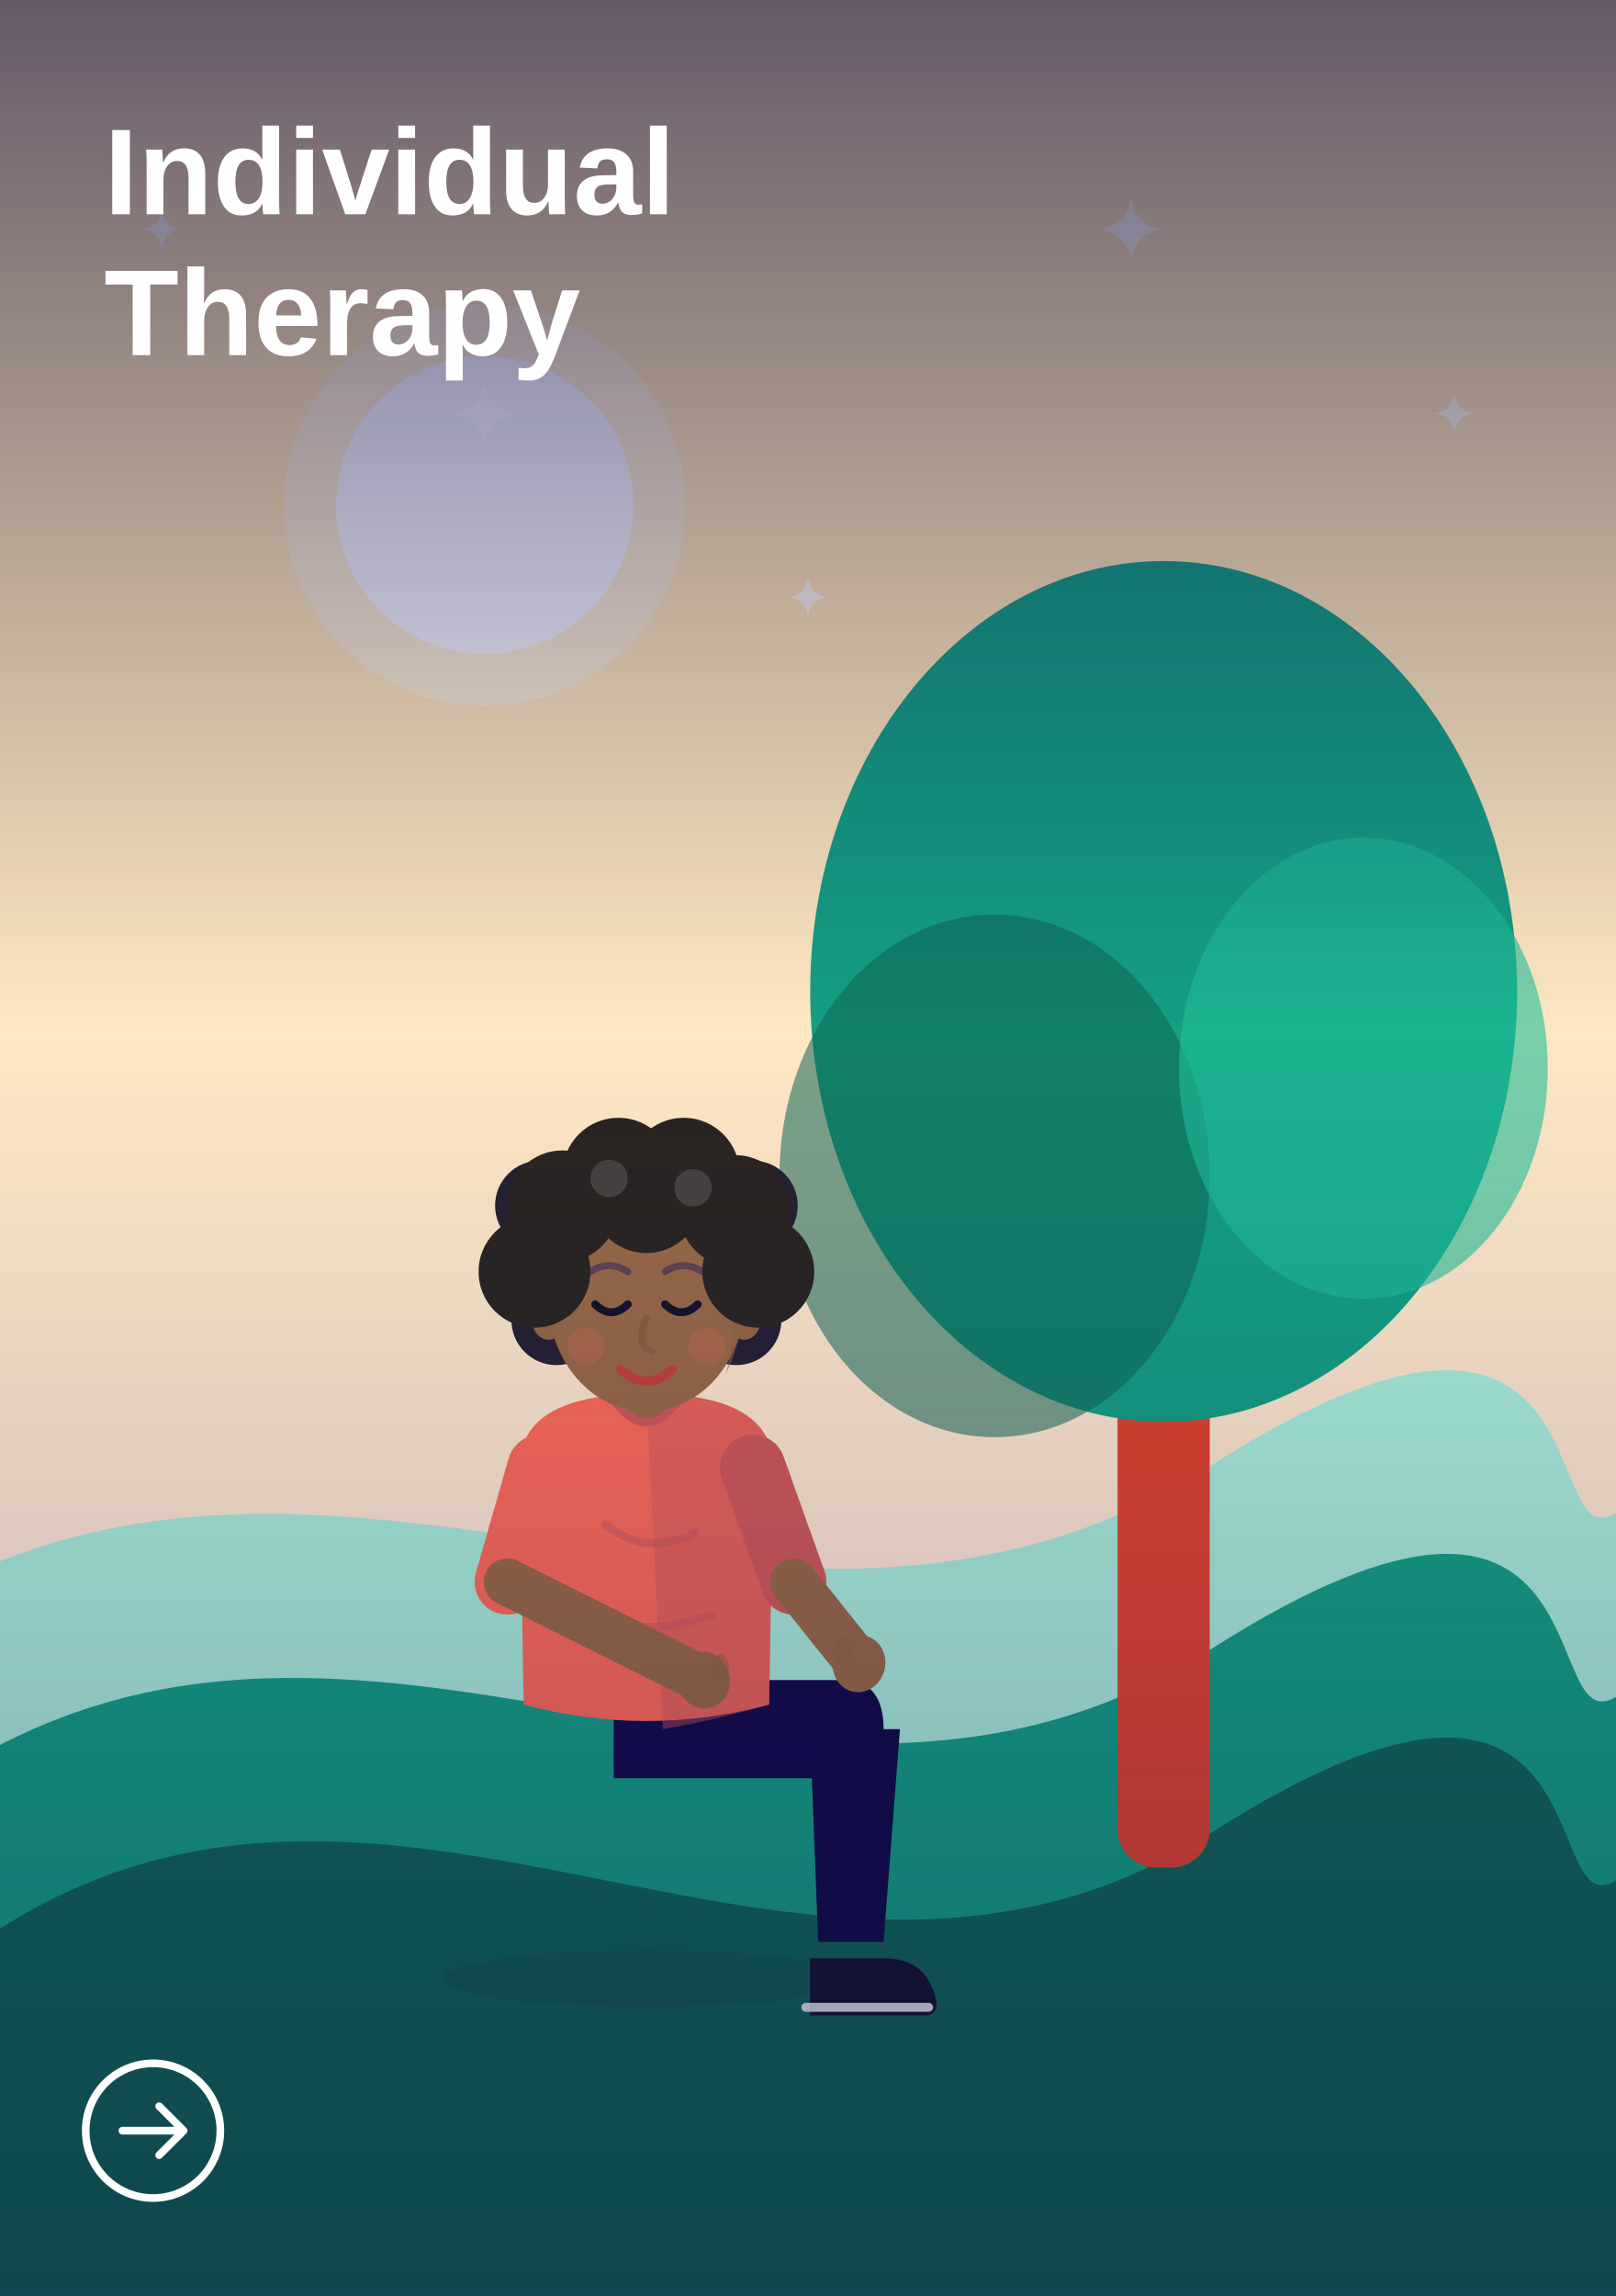
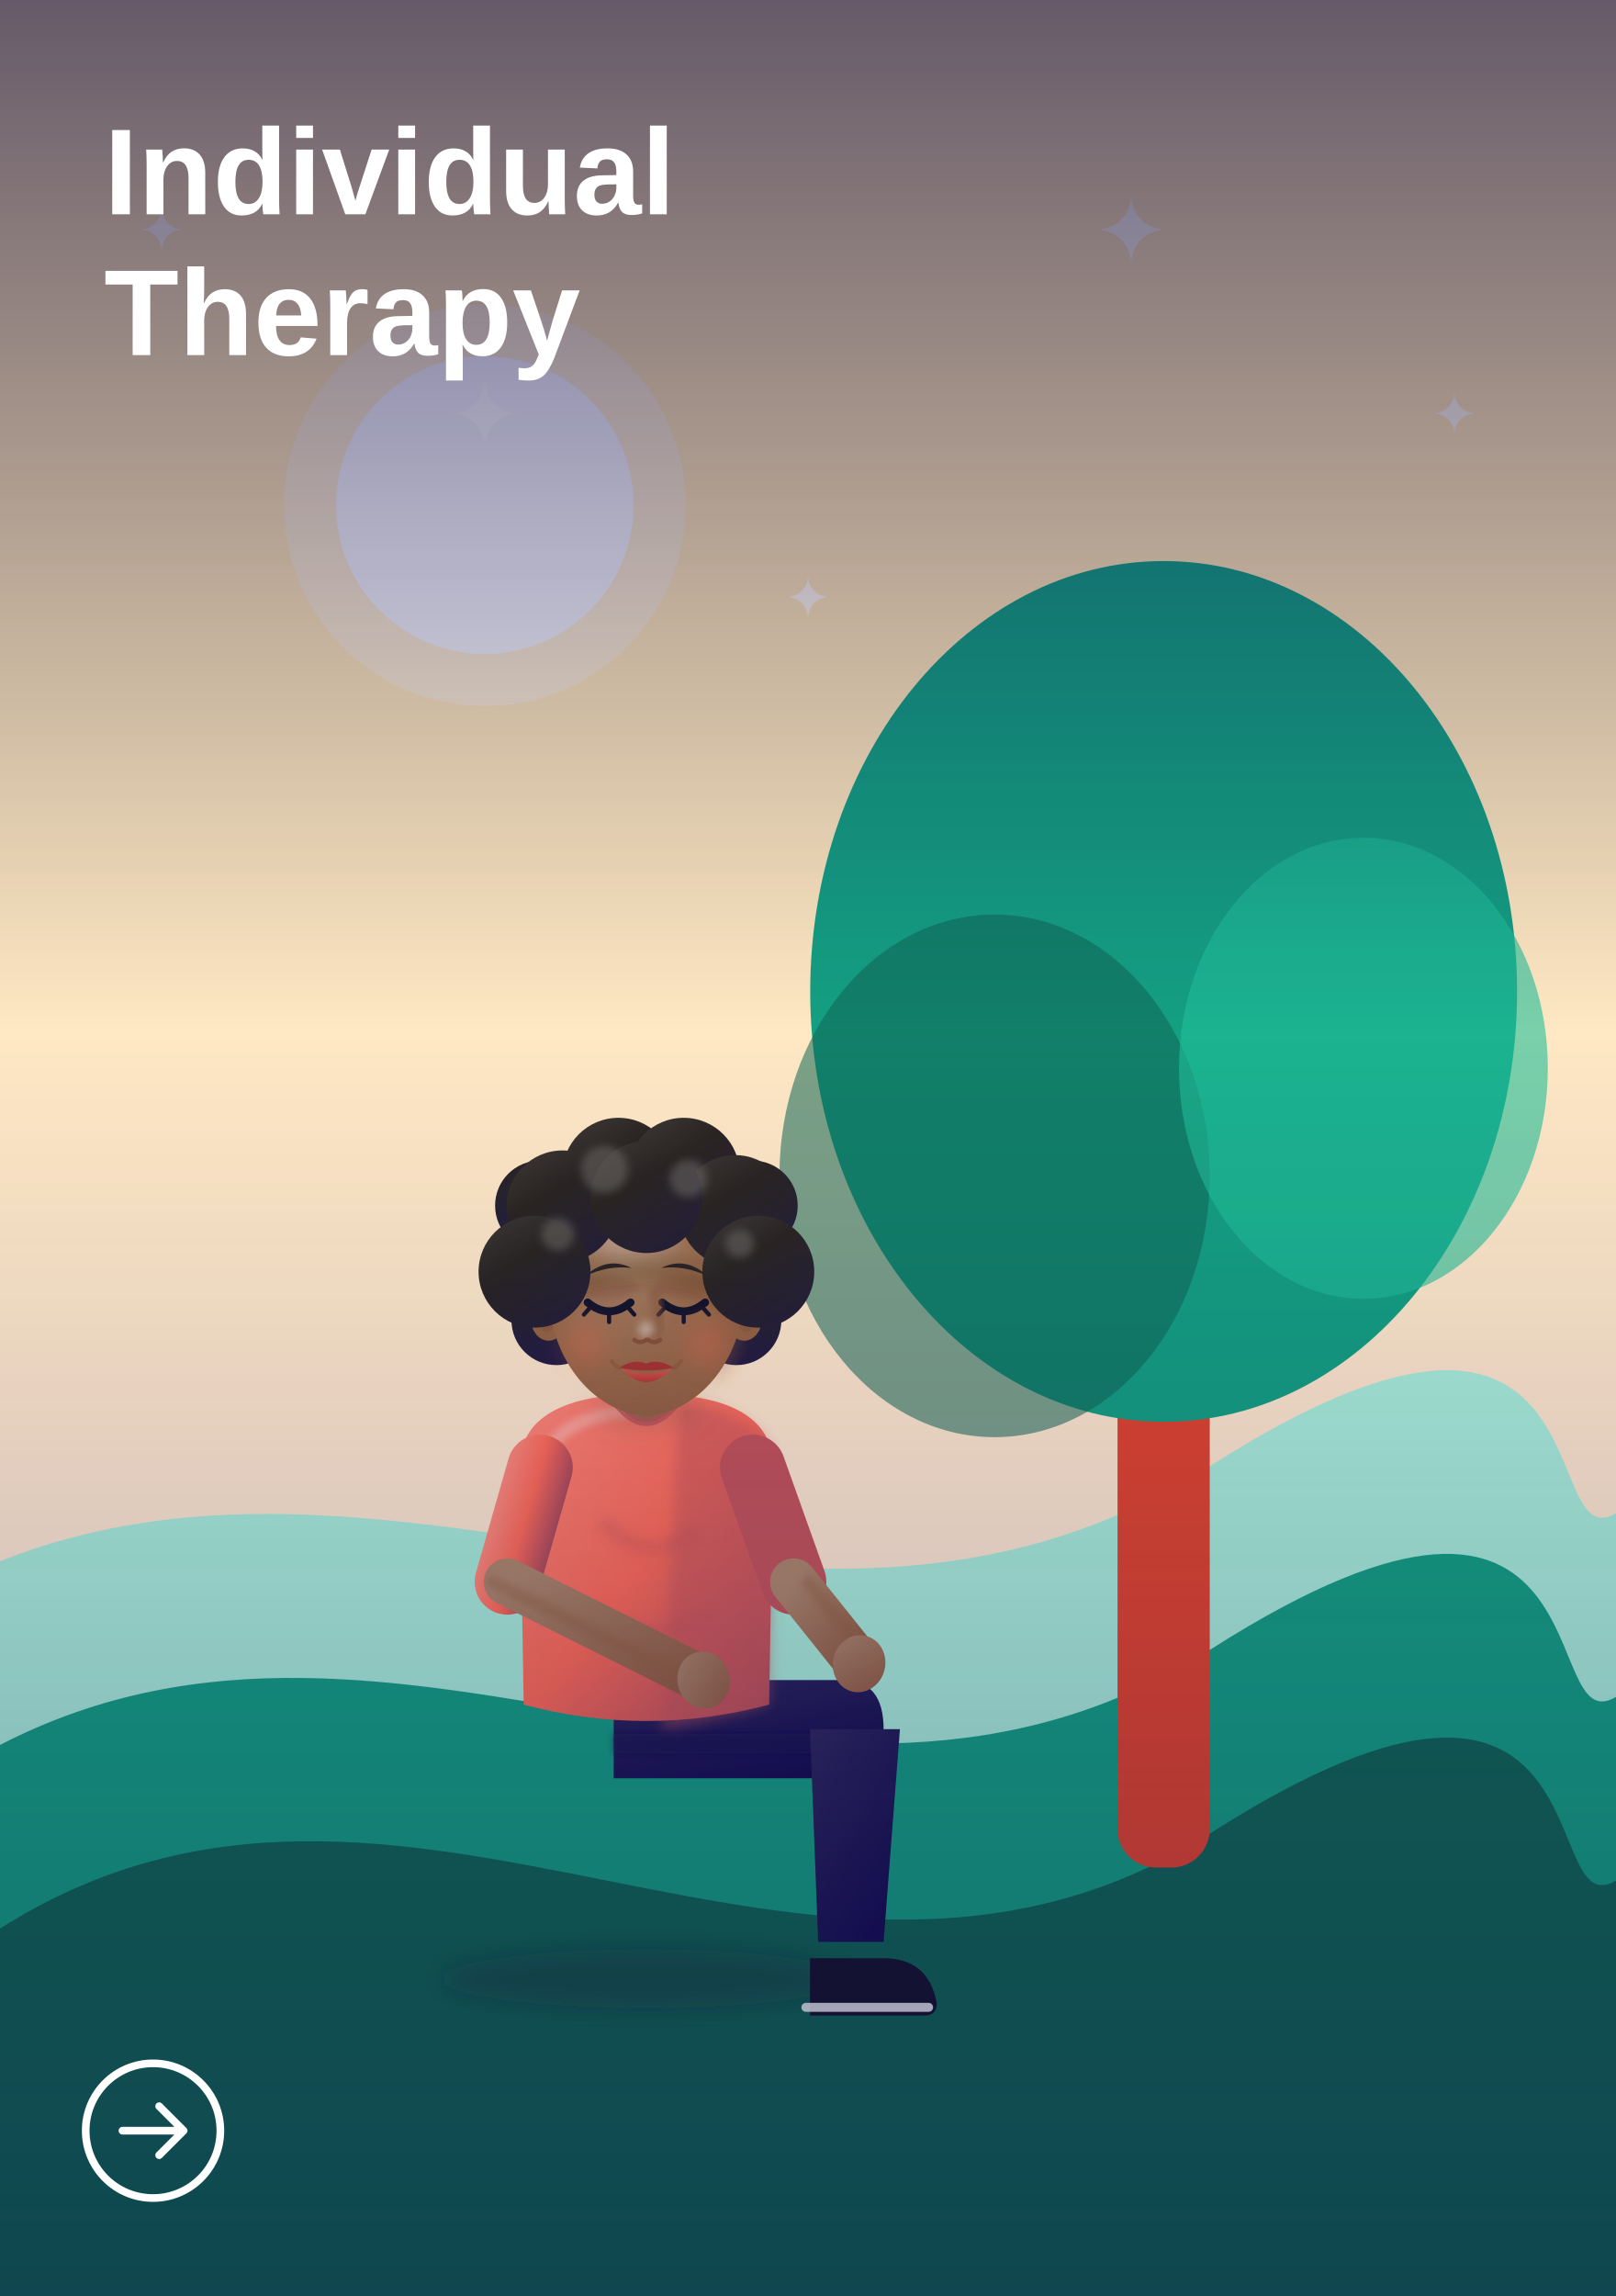
<svg xmlns="http://www.w3.org/2000/svg" viewBox="0 0 528 750" width="528" height="750" preserveAspectRatio="xMidYMid slice">
+   <defs>
+     <filter id="b1" x="-60%" y="-60%" width="220%" height="220%">
+       <feGaussianBlur stdDeviation="0.8" />
+     </filter>
+     <filter id="b2" x="-60%" y="-60%" width="220%" height="220%">
+       <feGaussianBlur stdDeviation="1.6" />
+     </filter>
+     <filter id="b3" x="-60%" y="-60%" width="220%" height="220%">
+       <feGaussianBlur stdDeviation="2.6" />
+     </filter>
+     <filter id="b5" x="-60%" y="-60%" width="220%" height="220%">
+       <feGaussianBlur stdDeviation="4.5" />
+     </filter>
+     <filter id="b8" x="-60%" y="-60%" width="220%" height="220%">
+       <feGaussianBlur stdDeviation="8" />
+     </filter>
+     <radialGradient id="pgl" cx="0.2" cy="0.12" r="0.95">
+       <stop offset="0" stop-color="#ffffff" stop-opacity="0.2" />
+       <stop offset="1" stop-color="#ffffff" stop-opacity="0" />
+     </radialGradient>
+     <linearGradient id="pvg" x1="0" y1="0.55" x2="0" y2="1">
+       <stop offset="0" stop-color="#1b1464" stop-opacity="0" />
+       <stop offset="1" stop-color="#1b1464" stop-opacity="0.14" />
+     </linearGradient>
+     <filter id="pgr" x="0" y="0" width="100%" height="100%">
+       <feTurbulence type="fractalNoise" baseFrequency="0.9" numOctaves="2" seed="7" />
+       <feColorMatrix type="saturate" values="0" />
+     </filter>
+   </defs>
  <defs>
    <linearGradient id="sg" x1="0" y1="0" x2="0" y2="1">
      <stop offset="0" stop-color="#ffe7a8" />
      <stop offset="1" stop-color="#ffe9e4" />
    </linearGradient>
  </defs>
  <rect x="0" y="0" width="528" height="750" rx="0" fill="url(#sg)" />
  <circle cx="158.4" cy="165" r="48.6" fill="#f7f7fb" />
  <circle cx="158.4" cy="165" r="65.6" fill="#f7f7fb" opacity="0.35" />
  <path d="M0 510C132 457.5 264 562.5 396 478.5S501.6 510 528 494.3V750H0Z" fill="#a9eeda" />
  <path d="M0 570C132 501.8 264 622.5 396 538.5S501.6 570 528 554.3V750H0Z" fill="#14a082" />
  <path d="M0 630C132 546 264 682.5 396 598.5S501.6 630 528 614.3V750H0Z" fill="#0f6654" />
  <g transform="translate(380.2 600) scale(2.510429)">
    <rect x="-6" y="-70" width="12" height="74" rx="5" fill="#e0452e" />
    <ellipse cx="0" cy="-110" rx="46" ry="56" fill="#14a082" />
    <ellipse cx="-22" cy="-86" rx="28" ry="34" fill="#0f6654" opacity="0.55" />
    <ellipse cx="26" cy="-100" rx="24" ry="30" fill="#1fbf9a" opacity="0.6" />
  </g>
  <g transform="translate(211.2 404.5) scale(1.336196 1.336196)">
-     <ellipse cx="0" cy="181" rx="50" ry="7" fill="#14142b" opacity="0.1" />
-     <circle cx="-24" cy="6" r="11" fill="#262132" />
-     <circle cx="-26" cy="-8" r="11" fill="#262132" />
-     <circle cx="24" cy="6" r="11" fill="#262132" />
-     <circle cx="26" cy="-8" r="11" fill="#262132" />
-     <circle cx="-22" cy="20" r="11" fill="#262132" />
-     <circle cx="22" cy="20" r="11" fill="#262132" />
-     <path d="M-8 108h56q10 0 10 12v8q0 4-4 4H-8z" fill="#110c47" />
-     <path d="M-8 128h60v-6H-8z" fill="#130e4d" opacity="0.5" />
-     <path d="M40 120h22l-4 52H42z" fill="#110c47" />
+     <defs>
+       <linearGradient id="t376" x1="0" y1="0" x2="1" y2="1">
+         <stop offset="0" stop-color="#ff8979" />
+         <stop offset="0.5" stop-color="#ff6b57" />
+         <stop offset="1" stop-color="#b14d5b" />
+       </linearGradient>
+       <linearGradient id="b377" x1="0" y1="0" x2="0.6" y2="1">
+         <stop offset="0" stop-color="#2e295d" />
+         <stop offset="1" stop-color="#150f51" />
+       </linearGradient>
+       <linearGradient id="k378" x1="0" y1="0" x2="1" y2="1">
+         <stop offset="0" stop-color="#ae886c" />
+         <stop offset="1" stop-color="#925e40" />
+       </linearGradient>
+       <linearGradient id="d379" x1="0" y1="0" x2="0.5" y2="1">
+         <stop offset="0" stop-color="#ff8170" />
+         <stop offset="1" stop-color="#a84a5c" />
+       </linearGradient>
+     </defs>
+     <g filter="url(#b3)">
+       <ellipse cx="0" cy="181" rx="50" ry="7" fill="#14142b" opacity="0.28" />
+     </g>
+     <defs>
+       <linearGradient id="h371" x1="0" y1="0" x2="0.6" y2="1">
+         <stop offset="0" stop-color="#3f3b37" />
+         <stop offset="0.45" stop-color="#2a2521" />
+         <stop offset="1" stop-color="#262035" />
+       </linearGradient>
+       <linearGradient id="hl372" x1="0" y1="0" x2="0" y2="1">
+         <stop offset="0" stop-color="#2a2521" />
+         <stop offset="1" stop-color="#231d43" />
+       </linearGradient>
+     </defs>
+     <circle cx="-24" cy="6" r="11" fill="url(#hl372)" />
+     <circle cx="-26" cy="-8" r="11" fill="url(#hl372)" />
+     <circle cx="24" cy="6" r="11" fill="url(#hl372)" />
+     <circle cx="26" cy="-8" r="11" fill="url(#hl372)" />
+     <circle cx="-22" cy="20" r="11" fill="url(#hl372)" />
+     <circle cx="22" cy="20" r="11" fill="url(#hl372)" />
+     <path d="M-8 108h56q10 0 10 12v8q0 4-4 4H-8z" fill="url(#b377)" />
+     <g filter="url(#b1)">
+       <path d="M-8 126h60v-5H-8z" fill="#140e4f" opacity="0.5" />
+     </g>
+     <path d="M40 120h22l-4 52H42z" fill="url(#b377)" />
    <path d="M40 176h18q11 0 13 11q0 3-3 3h-28z" fill="#14142b" />
+     <g filter="url(#b1)">
+       <path d="M46 179h12" stroke="#8a8a95" stroke-width="2" opacity="0.5" />
+     </g>
    <path d="M39 188h30" stroke="#fff" stroke-width="2.2" stroke-linecap="round" opacity="0.85" />
-     <path d="M-7 26h14v16Q0 48 -7 42Z" fill="#9a6a47" />
-     <path d="M-7 36Q0 44 7 36V42Q0 48 -7 42Z" fill="#966343" opacity="0.6" />
-     <path d="M-31 56C-31 42-17 38 0 38S31 42 31 56L30 114Q0 122 -30 114Z" fill="#ff6b57" />
-     <path d="M0 38C17 38 31 42 31 56L30 114Q16 118 4 120Z" fill="#d15a5a" opacity="0.45" />
-     <path d="M-10 70Q0 78 12 72M-14 92Q0 98 16 92" stroke="#d15a5a" stroke-width="2" fill="none" stroke-linecap="round" opacity="0.6" />
-     <path d="M-9 38Q0 52 9 38" fill="#9a6a47" />
-     <path d="M-9 38Q0 52 9 38" stroke="#d15a5a" stroke-width="2" fill="none" />
-     <path d="M-26 56L-34 84" stroke="#ff6b57" stroke-width="16" stroke-linecap="round" fill="none" />
-     <path d="M-34 84L14 108" stroke="#9a6a47" stroke-width="11.5" stroke-linecap="round" fill="none" />
-     <path d="M-34 84L-10 96" stroke="#ff6b57" stroke-width="15" stroke-linecap="round" fill="none" opacity="0" />
-     <ellipse cx="14" cy="108" rx="6.4" ry="7" fill="#9a6a47" transform="rotate(-14 14 108)" />
-     <ellipse cx="18" cy="105" rx="2.2" ry="3.4" fill="#966343" opacity="0.5" />
-     <path d="M26 56L36 84" stroke="#d15a5a" stroke-width="16" stroke-linecap="round" fill="none" />
-     <path d="M36 84L52 104" stroke="#9a6a47" stroke-width="11.5" stroke-linecap="round" fill="none" />
-     <path d="M36 84L44 94" stroke="#d15a5a" stroke-width="15" stroke-linecap="round" fill="none" opacity="0" />
-     <ellipse cx="52" cy="104" rx="6.4" ry="7" fill="#9a6a47" transform="rotate(14 52 104)" />
-     <ellipse cx="48" cy="101" rx="2.2" ry="3.4" fill="#966343" opacity="0.5" />
+     <path d="M-7 26h14v16Q0 48 -7 42Z" fill="url(#k378)" />
+     <g filter="url(#b1)">
+       <path d="M-7 34Q0 46 7 34V44Q0 50 -7 44Z" fill="#946141" opacity="0.55" />
+     </g>
+     <path d="M-31 56C-31 42-17 38 0 38S31 42 31 56L30 114Q0 122 -30 114Z" fill="url(#t376)" />
+     <g filter="url(#b2)">
+       <path d="M8 40C26 42 31 50 31 56L30 114Q16 118 4 120Z" fill="#c4545a" opacity="0.5" />
+       <path d="M-10 70Q0 80 12 72M-14 92Q0 100 16 92" stroke="#c4545a" stroke-width="3" fill="none" stroke-linecap="round" opacity="0.4" />
+     </g>
+     <g filter="url(#b1)">
+       <path d="M-24 52C-20 44-8 42 0 42" stroke="#ffbcb3" stroke-width="3" fill="none" opacity="0.6" />
+     </g>
+     <path d="M-9 38Q0 52 9 38" fill="url(#k378)" />
+     <path d="M-9 38Q0 52 9 38" stroke="#c4545a" stroke-width="1.8" fill="none" opacity="0.8" />
+     <path d="M-26 56L-34 84" stroke="url(#t376)" stroke-width="16" stroke-linecap="round" fill="none" />
+     <path d="M-34 84L14 108" stroke="url(#k378)" stroke-width="11.5" stroke-linecap="round" fill="none" />
+     <g filter="url(#b1)">
+       <path d="M-34 84L14 108" stroke="#946141" stroke-width="3" stroke-linecap="round" fill="none" opacity="0.4" transform="translate(-3.5 0)" />
+     </g>
+     <ellipse cx="14" cy="108" rx="6.4" ry="7" fill="url(#k378)" transform="rotate(-14 14 108)" />
+     <path d="M26 56L36 84" stroke="#c4545a" stroke-width="16" stroke-linecap="round" fill="none" />
+     <path d="M36 84L52 104" stroke="url(#k378)" stroke-width="11.5" stroke-linecap="round" fill="none" />
+     <g filter="url(#b1)">
+       <path d="M36 84L52 104" stroke="#946141" stroke-width="3" stroke-linecap="round" fill="none" opacity="0.4" transform="translate(3.5 0)" />
+     </g>
+     <ellipse cx="52" cy="104" rx="6.4" ry="7" fill="url(#k378)" transform="rotate(14 52 104)" />
    <g transform="translate(0 15) scale(1.14)">
-       <ellipse cx="-21" cy="4" rx="3.6" ry="4.6" fill="#976645" />
-       <ellipse cx="21" cy="4" rx="3.6" ry="4.6" fill="#976645" />
-       <ellipse cx="0" cy="0" rx="21" ry="24" fill="#9a6a47" />
-       <path d="M10-22C22-18 24 2 17 16C20 6 19-12 10-22Z" fill="#976544" opacity="0.55" />
-       <path d="M-12-6q4-2.6 8 0M4-6q4-2.6 8 0" stroke="#543b57" stroke-width="1.5" fill="none" stroke-linecap="round" opacity="0.8" />
-       <path d="M-11 1q3.5 3.4 7 0M4 1q3.5 3.4 7 0" stroke="#14142b" stroke-width="1.7" fill="none" stroke-linecap="round" />
-       <path d="M0 4q-2.6 6 1.2 7" stroke="#915d3f" stroke-width="1.5" fill="none" stroke-linecap="round" />
-       <path d="M-5.5 15q5.5 5 11 0" stroke="#c4413a" stroke-width="2" fill="none" stroke-linecap="round" />
-       <circle cx="-13" cy="10" r="4" fill="#ff6b57" opacity="0.2" />
-       <circle cx="13" cy="10" r="4" fill="#ff6b57" opacity="0.2" />
-       <circle cx="-18" cy="-20" r="12" fill="#2a2521" />
-       <circle cx="-6" cy="-27" r="12" fill="#2a2521" />
-       <circle cx="8" cy="-27" r="12" fill="#2a2521" />
-       <circle cx="19" cy="-19" r="12" fill="#2a2521" />
-       <circle cx="-24" cy="-6" r="12" fill="#2a2521" />
-       <circle cx="24" cy="-6" r="12" fill="#2a2521" />
-       <circle cx="0" cy="-22" r="12" fill="#2a2521" />
-       <circle cx="-8" cy="-26" r="4" fill="#66625f" opacity="0.5" />
-       <circle cx="10" cy="-24" r="4" fill="#66625f" opacity="0.5" />
+       <defs>
+         <radialGradient id="s373" cx="0.38" cy="0.3" r="0.85">
+           <stop offset="0" stop-color="#aa8264" />
+           <stop offset="0.6" stop-color="#9a6a47" />
+           <stop offset="1" stop-color="#956242" />
+         </radialGradient>
+       </defs>
+       <ellipse cx="-21" cy="4" rx="3.8" ry="4.8" fill="#976544" />
+       <ellipse cx="-21.4" cy="4.4" rx="1.6" ry="2.6" fill="#905c3e" opacity="0.6" />
+       <ellipse cx="21" cy="4" rx="3.8" ry="4.8" fill="#976544" />
+       <ellipse cx="21.4" cy="4.4" rx="1.6" ry="2.6" fill="#905c3e" opacity="0.6" />
+       <path d="M-21-2C-21-18-11-24 0-24C11-24 21-18 21-2C21 12 12 24 0 25C-12 24-21 12-21-2Z" fill="url(#s373)" />
+       <g filter="url(#b2)">
+         <path d="M11-22C24-16 24 8 14 19C19 6 18-10 11-22Z" fill="#946141" opacity="0.38" />
+       </g>
+       <g filter="url(#b3)">
+         <ellipse cx="-3" cy="-13" rx="9" ry="4" fill="#fff" opacity="0.28" />
+         <ellipse cx="0" cy="24" rx="12" ry="3.6" fill="#8d573b" opacity="0.3" />
+       </g>
+       <defs>
+         <radialGradient id="i374" cx="0.5" cy="0.5" r="0.5">
+           <stop offset="0" stop-color="#6b4a32" />
+           <stop offset="1" stop-color="#2a1810" />
+         </radialGradient>
+         <linearGradient id="l375" x1="0" y1="0" x2="0" y2="1">
+           <stop offset="0" stop-color="#d9584a" />
+           <stop offset="1" stop-color="#b73a36" />
+         </linearGradient>
+       </defs>
+       <g filter="url(#b1)">
+         <ellipse cx="-8" cy="-2.6" rx="6.4" ry="2.4" fill="#8d573b" opacity="0.4" />
+         <ellipse cx="8" cy="-2.6" rx="6.4" ry="2.4" fill="#8d573b" opacity="0.4" />
+       </g>
+       <path d="M-13.2-5Q-8.4-9.4-3.2-6.8Q-8.4-7.4-13.2-5Z" fill="#28222b" />
+       <path d="M3.2-6.8Q8.4-9.4 13.2-5Q8.4-7.4 3.2-6.8Z" fill="#28222b" />
+       <path d="M-12.6 0.6Q-8 4.4 -3.4 0.6" stroke="#14142b" stroke-width="1.7" fill="none" stroke-linecap="round" />
+       <path d="M-12 1.6l-1.4 1.6M-8 3l0 1.8M-4 1.6l1.4 1.6" stroke="#14142b" stroke-width="0.9" stroke-linecap="round" />
+       <path d="M3.4 0.6Q8 4.4 12.6 0.6" stroke="#14142b" stroke-width="1.7" fill="none" stroke-linecap="round" />
+       <path d="M4 1.6l-1.4 1.6M8 3l0 1.8M12 1.6l1.4 1.6" stroke="#14142b" stroke-width="0.9" stroke-linecap="round" />
+       <g filter="url(#b1)">
+         <path d="M1.8-1Q4 5.5 1 8" stroke="#8d573b" stroke-width="2.6" fill="none" stroke-linecap="round" opacity="0.55" />
+       </g>
+       <g filter="url(#b1)">
+         <circle cx="0" cy="6.4" r="1.7" fill="#fff" opacity="0.4" />
+       </g>
+       <path d="M-2.6 8.6q1.2 1 2.6 0M0.4 8.6q1.2 1 2.6 0" stroke="#8a5339" stroke-width="0.9" fill="none" stroke-linecap="round" />
+       <path d="M-5.8 14.6Q-2.8 12.6 0 13.7Q2.8 12.6 5.8 14.6Q0 15.8-5.8 14.6Z" fill="#a93430" />
+       <path d="M-5.4 14.8Q0 20.6 5.4 14.8Q0 16.8-5.4 14.8Z" fill="url(#l375)" />
+       <path d="M-5.8 14.6q-1-.4-1.6-1.4M5.8 14.6q1-.4 1.6-1.4" stroke="#8d573b" stroke-width="0.9" fill="none" stroke-linecap="round" opacity="0.6" />
+       <g filter="url(#b3)">
+         <circle cx="-13" cy="9.5" r="4.4" fill="#ff6b57" opacity="0.32" />
+         <circle cx="13" cy="9.5" r="4.4" fill="#ff6b57" opacity="0.32" />
+       </g>
+       <g filter="url(#b2)">
+         <path d="M-22-2C-14-12 10-12 22-2L22 5C10-6-14-6-22 5Z" fill="#3a1d14" opacity="0.2" />
+       </g>
+       <circle cx="-18" cy="-20" r="12" fill="url(#h371)" />
+       <circle cx="-6" cy="-27" r="12" fill="url(#h371)" />
+       <circle cx="8" cy="-27" r="12" fill="url(#h371)" />
+       <circle cx="19" cy="-19" r="12" fill="url(#h371)" />
+       <circle cx="-24" cy="-6" r="12" fill="url(#h371)" />
+       <circle cx="24" cy="-6" r="12" fill="url(#h371)" />
+       <circle cx="0" cy="-22" r="12" fill="url(#h371)" />
+       <g filter="url(#b1)">
+         <circle cx="-9" cy="-28" r="5" fill="#726f6c" opacity="0.5" />
+       </g>
+       <g filter="url(#b1)">
+         <circle cx="9" cy="-26" r="4" fill="#726f6c" opacity="0.5" />
+       </g>
+       <g filter="url(#b1)">
+         <circle cx="-19" cy="-14" r="3.5" fill="#726f6c" opacity="0.5" />
+       </g>
+       <g filter="url(#b1)">
+         <circle cx="20" cy="-12" r="3" fill="#726f6c" opacity="0.5" />
+       </g>
    </g>
  </g>
  <path d="M52.8 68.521Q53.577 74.223 59.279 75Q53.577 75.777 52.8 81.479Q52.023 75.777 46.321 75Q52.023 74.223 52.8 68.521Z" fill="#ffffff" opacity="0.7" />
  <path d="M158.4 124.521Q159.657 133.743 168.879 135Q159.657 136.257 158.4 145.479Q157.143 136.257 147.921 135Q157.143 133.743 158.4 124.521Z" fill="#ffffff" opacity="0.7" />
  <path d="M264 188.521Q264.777 194.223 270.479 195Q264.777 195.777 264 201.479Q263.223 195.777 257.521 195Q263.223 194.223 264 188.521Z" fill="#ffffff" opacity="0.7" />
  <path d="M369.6 64.521Q370.857 73.743 380.079 75Q370.857 76.257 369.6 85.479Q368.343 76.257 359.121 75Q368.343 73.743 369.6 64.521Z" fill="#ffffff" opacity="0.7" />
  <path d="M475.2 128.521Q475.977 134.223 481.679 135Q475.977 135.777 475.2 141.479Q474.423 135.777 468.721 135Q474.423 134.223 475.2 128.521Z" fill="#ffffff" opacity="0.7" />
  <defs>
    <linearGradient id="ov" x1="0" y1="0" x2="0" y2="1">
      <stop offset="0" stop-color="#110c47" stop-opacity="0.65" />
      <stop offset="0.45" stop-color="#110c47" stop-opacity="0" />
      <stop offset="1" stop-color="#110c47" stop-opacity="0.35" />
    </linearGradient>
  </defs>
  <rect x="0" y="0" width="528" height="750" rx="0" fill="url(#ov)" />
  <text x="34" y="70" font-family="Plus Jakarta Sans, Arial, sans-serif" font-size="40" font-weight="600" fill="#ffffff">Individual</text>
  <text x="34" y="116" font-family="Plus Jakarta Sans, Arial, sans-serif" font-size="40" font-weight="600" fill="#ffffff">Therapy</text>
  <circle cx="50" cy="696" r="22" fill="none" stroke="#ffffff" stroke-width="2.5" />
  <path d="M40 696h20m-8 -8l8 8l-8 8" stroke="#ffffff" stroke-width="2.5" fill="none" stroke-linecap="round" stroke-linejoin="round" />
</svg>
